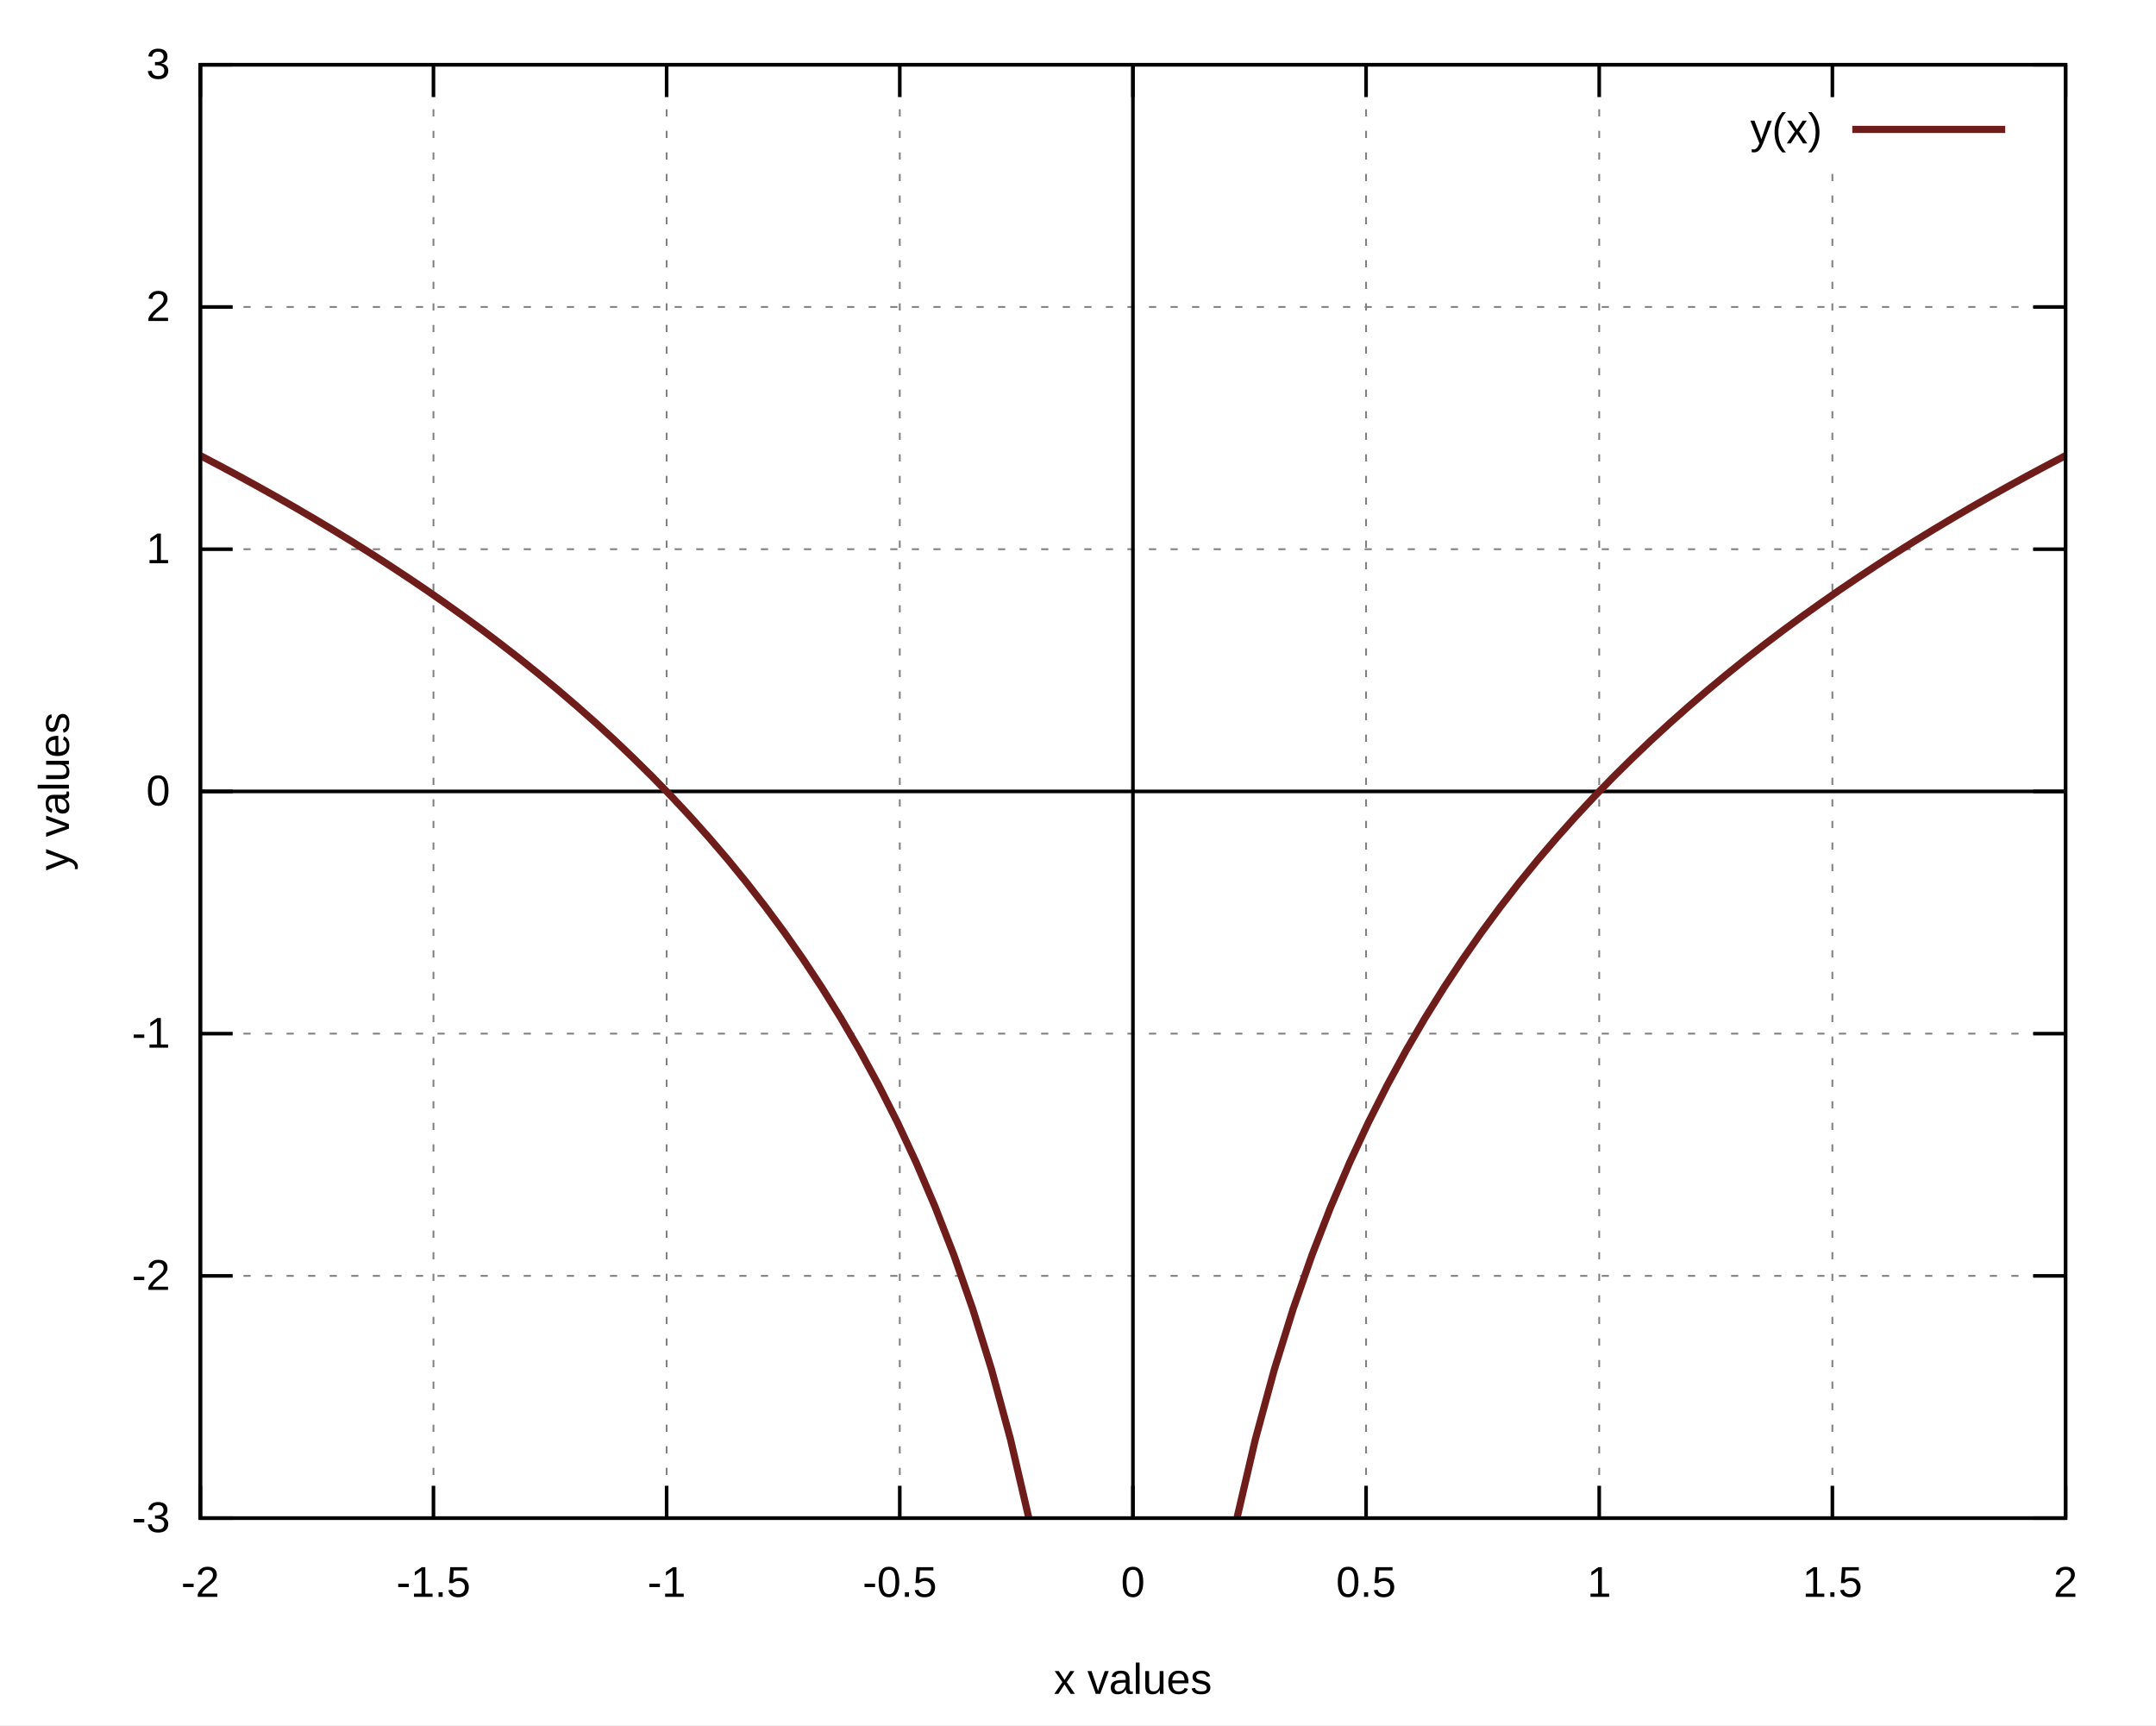
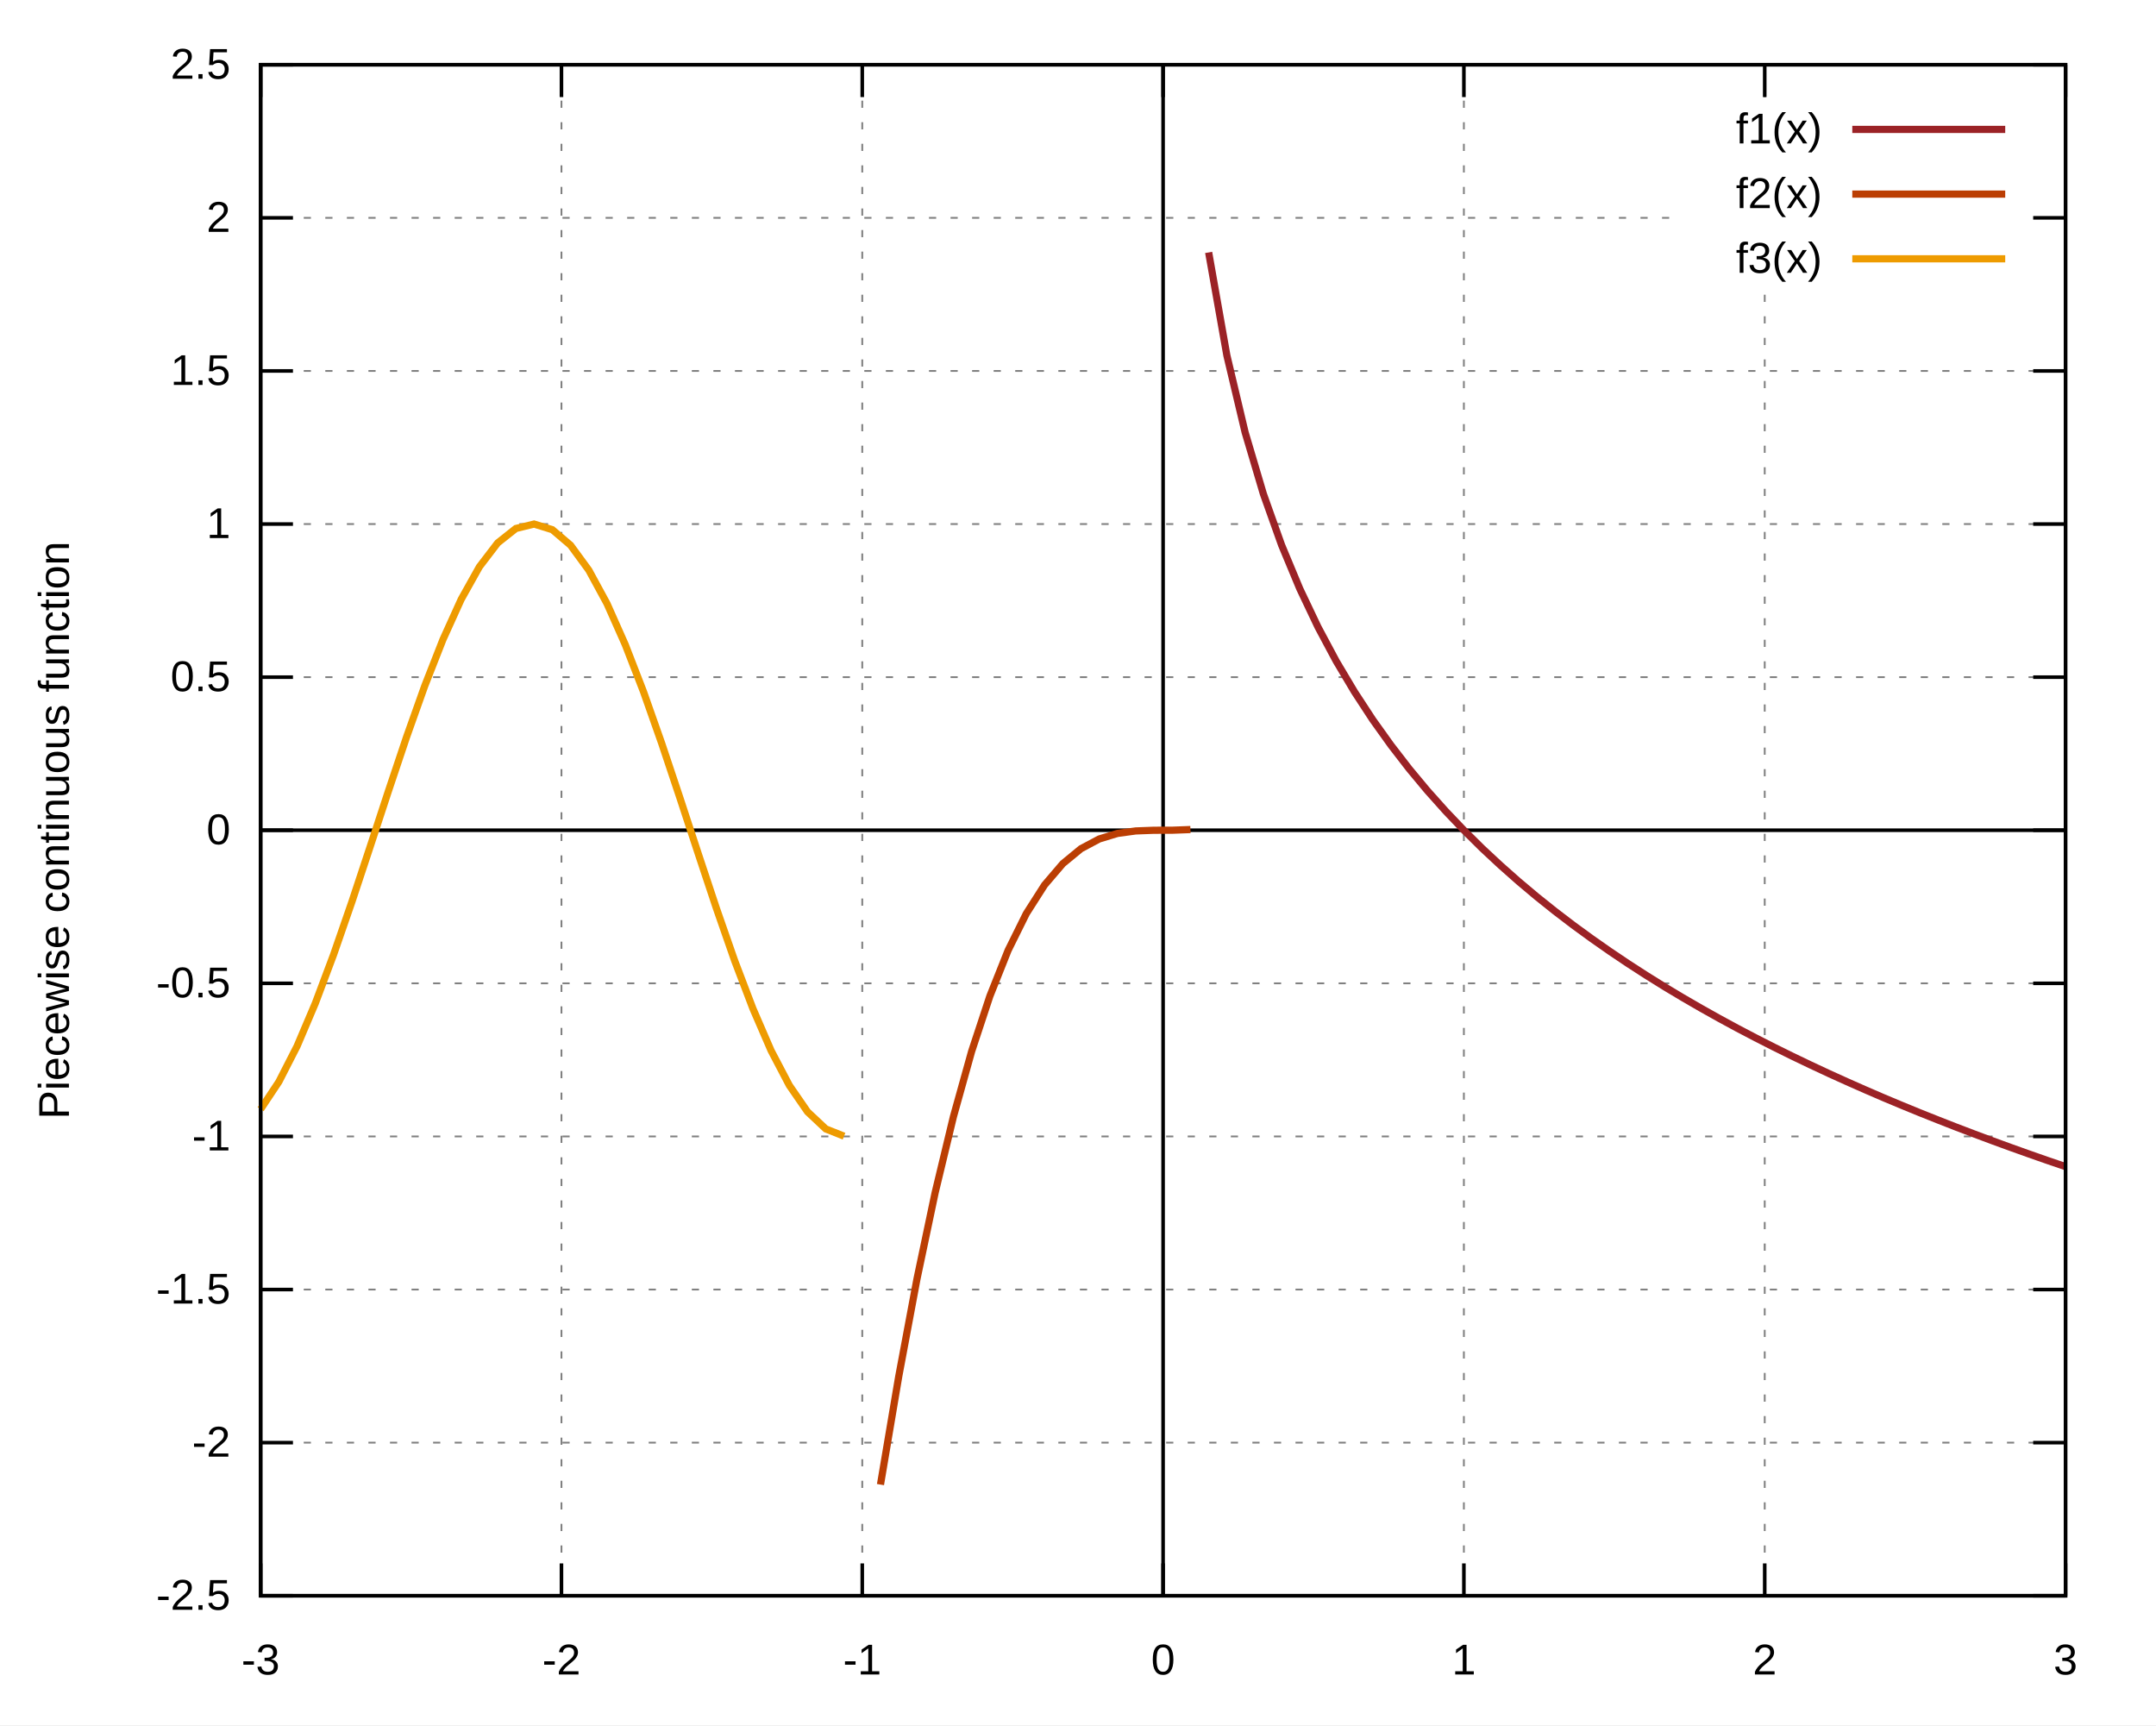
<svg xmlns="http://www.w3.org/2000/svg" xmlns:xlink="http://www.w3.org/1999/xlink" width="600" height="480" viewBox="0 0 600 480">
  <g id="gnuplot_canvas">
    <rect x="0" y="0" width="600" height="480" fill="#ffffff" />
    <defs>
      <circle id="gpDot" r="0.5" stroke-width="0.5" stroke="currentColor" />
      <path id="gpPt0" stroke-width="0.222" stroke="currentColor" d="M-1,0 h2 M0,-1 v2" />
      <path id="gpPt1" stroke-width="0.222" stroke="currentColor" d="M-1,-1 L1,1 M1,-1 L-1,1" />
      <path id="gpPt2" stroke-width="0.222" stroke="currentColor" d="M-1,0 L1,0 M0,-1 L0,1 M-1,-1 L1,1 M-1,1 L1,-1" />
      <rect id="gpPt3" stroke-width="0.222" stroke="currentColor" x="-1" y="-1" width="2" height="2" />
      <rect id="gpPt4" stroke-width="0.222" stroke="currentColor" fill="currentColor" x="-1" y="-1" width="2" height="2" />
      <circle id="gpPt5" stroke-width="0.222" stroke="currentColor" cx="0" cy="0" r="1" />
      <use xlink:href="#gpPt5" id="gpPt6" fill="currentColor" stroke="none" />
      <path id="gpPt7" stroke-width="0.222" stroke="currentColor" d="M0,-1.33 L-1.33,0.67 L1.33,0.67 z" />
      <use xlink:href="#gpPt7" id="gpPt8" fill="currentColor" stroke="none" />
      <use xlink:href="#gpPt7" id="gpPt9" stroke="currentColor" transform="rotate(180)" />
      <use xlink:href="#gpPt9" id="gpPt10" fill="currentColor" stroke="none" />
      <use xlink:href="#gpPt3" id="gpPt11" stroke="currentColor" transform="rotate(45)" />
      <use xlink:href="#gpPt11" id="gpPt12" fill="currentColor" stroke="none" />
      <path id="gpPt13" stroke-width="0.222" stroke="currentColor" d="M0,1.330 L1.265,0.411 L0.782,-1.067 L-0.782,-1.076 L-1.265,0.411 z" />
      <use xlink:href="#gpPt13" id="gpPt14" fill="currentColor" stroke="none" />
      <filter id="textbox" filterUnits="objectBoundingBox" x="0" y="0" height="1" width="1">
        <feFlood flood-color="#FFFFFF" flood-opacity="1" result="bgnd" />
        <feComposite in="SourceGraphic" in2="bgnd" operator="atop" />
      </filter>
      <filter id="greybox" filterUnits="objectBoundingBox" x="0" y="0" height="1" width="1">
        <feFlood flood-color="lightgrey" flood-opacity="1" result="grey" />
        <feComposite in="SourceGraphic" in2="grey" operator="atop" />
      </filter>
    </defs>
-     <g fill="none" color="#FFFFFF" stroke="currentColor" stroke-width="1.00" stroke-linecap="butt" stroke-linejoin="miter">
- </g>
-     <g fill="none" color="black" stroke="currentColor" stroke-width="1.00" stroke-linecap="butt" stroke-linejoin="miter">
- </g>
-     <g fill="none" color="black" stroke="black" stroke-width="0.50" stroke-linecap="butt" stroke-linejoin="miter">
- </g>
-     <g fill="none" color="gray" stroke="currentColor" stroke-width="0.50" stroke-linecap="butt" stroke-linejoin="miter">
-       <path stroke="gray" stroke-dasharray="2,4" class="gridline" d="M55.75,422.40 L574.82,422.40  " />
-     </g>
-     <g fill="none" color="gray" stroke="gray" stroke-width="1.00" stroke-linecap="butt" stroke-linejoin="miter">
- </g>
-     <g fill="none" color="black" stroke="currentColor" stroke-width="1.00" stroke-linecap="butt" stroke-linejoin="miter">
-       <path stroke="black" d="M55.75,422.40 L64.75,422.40 M574.82,422.40 L565.82,422.40  " />
-       <g transform="translate(47.36,426.30)" stroke="none" fill="black" font-family="Arial" font-size="12.00" text-anchor="end">
+     <g fill="none" color="#FFFFFF" stroke="black" stroke-width="1.00" stroke-linecap="butt" stroke-linejoin="miter">
+ </g>
+     <g fill="none" color="black" stroke="currentColor" stroke-width="1.00" stroke-linecap="butt" stroke-linejoin="miter">
+ </g>
+     <g fill="none" color="black" stroke="black" stroke-width="0.50" stroke-linecap="butt" stroke-linejoin="miter">
+ </g>
+     <g fill="none" color="gray" stroke="currentColor" stroke-width="0.50" stroke-linecap="butt" stroke-linejoin="miter">
+       <path stroke="gray" stroke-dasharray="2,4" class="gridline" d="M72.53,444.00 L574.82,444.00  " />
+     </g>
+     <g fill="none" color="gray" stroke="gray" stroke-width="1.00" stroke-linecap="butt" stroke-linejoin="miter">
+ </g>
+     <g fill="none" color="black" stroke="currentColor" stroke-width="1.00" stroke-linecap="butt" stroke-linejoin="miter">
+       <path stroke="black" d="M72.53,444.00 L81.53,444.00 M574.82,444.00 L565.82,444.00  " />
+       <g transform="translate(64.14,447.90)" stroke="none" fill="black" font-family="Arial" font-size="12.00" text-anchor="end">
+         <text>
+           <tspan font-family="Arial">-2.5</tspan>
+         </text>
+       </g>
+     </g>
+     <g fill="none" color="black" stroke="currentColor" stroke-width="1.00" stroke-linecap="butt" stroke-linejoin="miter">
+ </g>
+     <g fill="none" color="black" stroke="black" stroke-width="0.50" stroke-linecap="butt" stroke-linejoin="miter">
+ </g>
+     <g fill="none" color="gray" stroke="currentColor" stroke-width="0.50" stroke-linecap="butt" stroke-linejoin="miter">
+       <path stroke="gray" stroke-dasharray="2,4" class="gridline" d="M72.53,401.40 L574.82,401.40  " />
+     </g>
+     <g fill="none" color="gray" stroke="gray" stroke-width="1.00" stroke-linecap="butt" stroke-linejoin="miter">
+ </g>
+     <g fill="none" color="black" stroke="currentColor" stroke-width="1.00" stroke-linecap="butt" stroke-linejoin="miter">
+       <path stroke="black" d="M72.53,401.40 L81.53,401.40 M574.82,401.40 L565.82,401.40  " />
+       <g transform="translate(64.14,405.30)" stroke="none" fill="black" font-family="Arial" font-size="12.00" text-anchor="end">
+         <text>
+           <tspan font-family="Arial">-2</tspan>
+         </text>
+       </g>
+     </g>
+     <g fill="none" color="black" stroke="currentColor" stroke-width="1.00" stroke-linecap="butt" stroke-linejoin="miter">
+ </g>
+     <g fill="none" color="black" stroke="black" stroke-width="0.50" stroke-linecap="butt" stroke-linejoin="miter">
+ </g>
+     <g fill="none" color="gray" stroke="currentColor" stroke-width="0.50" stroke-linecap="butt" stroke-linejoin="miter">
+       <path stroke="gray" stroke-dasharray="2,4" class="gridline" d="M72.53,358.80 L574.82,358.80  " />
+     </g>
+     <g fill="none" color="gray" stroke="gray" stroke-width="1.00" stroke-linecap="butt" stroke-linejoin="miter">
+ </g>
+     <g fill="none" color="black" stroke="currentColor" stroke-width="1.00" stroke-linecap="butt" stroke-linejoin="miter">
+       <path stroke="black" d="M72.53,358.80 L81.53,358.80 M574.82,358.80 L565.82,358.80  " />
+       <g transform="translate(64.14,362.70)" stroke="none" fill="black" font-family="Arial" font-size="12.00" text-anchor="end">
+         <text>
+           <tspan font-family="Arial">-1.5</tspan>
+         </text>
+       </g>
+     </g>
+     <g fill="none" color="black" stroke="currentColor" stroke-width="1.00" stroke-linecap="butt" stroke-linejoin="miter">
+ </g>
+     <g fill="none" color="black" stroke="black" stroke-width="0.50" stroke-linecap="butt" stroke-linejoin="miter">
+ </g>
+     <g fill="none" color="gray" stroke="currentColor" stroke-width="0.50" stroke-linecap="butt" stroke-linejoin="miter">
+       <path stroke="gray" stroke-dasharray="2,4" class="gridline" d="M72.53,316.20 L574.82,316.20  " />
+     </g>
+     <g fill="none" color="gray" stroke="gray" stroke-width="1.00" stroke-linecap="butt" stroke-linejoin="miter">
+ </g>
+     <g fill="none" color="black" stroke="currentColor" stroke-width="1.00" stroke-linecap="butt" stroke-linejoin="miter">
+       <path stroke="black" d="M72.53,316.20 L81.53,316.20 M574.82,316.20 L565.82,316.20  " />
+       <g transform="translate(64.14,320.10)" stroke="none" fill="black" font-family="Arial" font-size="12.00" text-anchor="end">
+         <text>
+           <tspan font-family="Arial">-1</tspan>
+         </text>
+       </g>
+     </g>
+     <g fill="none" color="black" stroke="currentColor" stroke-width="1.00" stroke-linecap="butt" stroke-linejoin="miter">
+ </g>
+     <g fill="none" color="black" stroke="black" stroke-width="0.50" stroke-linecap="butt" stroke-linejoin="miter">
+ </g>
+     <g fill="none" color="gray" stroke="currentColor" stroke-width="0.50" stroke-linecap="butt" stroke-linejoin="miter">
+       <path stroke="gray" stroke-dasharray="2,4" class="gridline" d="M72.53,273.60 L574.82,273.60  " />
+     </g>
+     <g fill="none" color="gray" stroke="gray" stroke-width="1.00" stroke-linecap="butt" stroke-linejoin="miter">
+ </g>
+     <g fill="none" color="black" stroke="currentColor" stroke-width="1.00" stroke-linecap="butt" stroke-linejoin="miter">
+       <path stroke="black" d="M72.53,273.60 L81.53,273.60 M574.82,273.60 L565.82,273.60  " />
+       <g transform="translate(64.14,277.50)" stroke="none" fill="black" font-family="Arial" font-size="12.00" text-anchor="end">
+         <text>
+           <tspan font-family="Arial">-0.5</tspan>
+         </text>
+       </g>
+     </g>
+     <g fill="none" color="black" stroke="currentColor" stroke-width="1.00" stroke-linecap="butt" stroke-linejoin="miter">
+ </g>
+     <g fill="none" color="black" stroke="black" stroke-width="0.50" stroke-linecap="butt" stroke-linejoin="miter">
+ </g>
+     <g fill="none" color="gray" stroke="currentColor" stroke-width="0.50" stroke-linecap="butt" stroke-linejoin="miter">
+       <path stroke="gray" stroke-dasharray="2,4" class="gridline" d="M72.53,231.00 L574.82,231.00  " />
+     </g>
+     <g fill="none" color="gray" stroke="gray" stroke-width="1.00" stroke-linecap="butt" stroke-linejoin="miter">
+ </g>
+     <g fill="none" color="black" stroke="currentColor" stroke-width="1.00" stroke-linecap="butt" stroke-linejoin="miter">
+       <path stroke="black" d="M72.53,231.00 L81.53,231.00 M574.82,231.00 L565.82,231.00  " />
+       <g transform="translate(64.14,234.90)" stroke="none" fill="black" font-family="Arial" font-size="12.00" text-anchor="end">
+         <text>
+           <tspan font-family="Arial"> 0</tspan>
+         </text>
+       </g>
+     </g>
+     <g fill="none" color="black" stroke="currentColor" stroke-width="1.00" stroke-linecap="butt" stroke-linejoin="miter">
+ </g>
+     <g fill="none" color="black" stroke="black" stroke-width="0.50" stroke-linecap="butt" stroke-linejoin="miter">
+ </g>
+     <g fill="none" color="gray" stroke="currentColor" stroke-width="0.50" stroke-linecap="butt" stroke-linejoin="miter">
+       <path stroke="gray" stroke-dasharray="2,4" class="gridline" d="M72.53,188.41 L574.82,188.41  " />
+     </g>
+     <g fill="none" color="gray" stroke="gray" stroke-width="1.00" stroke-linecap="butt" stroke-linejoin="miter">
+ </g>
+     <g fill="none" color="black" stroke="currentColor" stroke-width="1.00" stroke-linecap="butt" stroke-linejoin="miter">
+       <path stroke="black" d="M72.53,188.41 L81.53,188.41 M574.82,188.41 L565.82,188.41  " />
+       <g transform="translate(64.14,192.31)" stroke="none" fill="black" font-family="Arial" font-size="12.00" text-anchor="end">
+         <text>
+           <tspan font-family="Arial"> 0.5</tspan>
+         </text>
+       </g>
+     </g>
+     <g fill="none" color="black" stroke="currentColor" stroke-width="1.00" stroke-linecap="butt" stroke-linejoin="miter">
+ </g>
+     <g fill="none" color="black" stroke="black" stroke-width="0.50" stroke-linecap="butt" stroke-linejoin="miter">
+ </g>
+     <g fill="none" color="gray" stroke="currentColor" stroke-width="0.50" stroke-linecap="butt" stroke-linejoin="miter">
+       <path stroke="gray" stroke-dasharray="2,4" class="gridline" d="M72.53,145.81 L574.82,145.81  " />
+     </g>
+     <g fill="none" color="gray" stroke="gray" stroke-width="1.00" stroke-linecap="butt" stroke-linejoin="miter">
+ </g>
+     <g fill="none" color="black" stroke="currentColor" stroke-width="1.00" stroke-linecap="butt" stroke-linejoin="miter">
+       <path stroke="black" d="M72.53,145.81 L81.53,145.81 M574.82,145.81 L565.82,145.81  " />
+       <g transform="translate(64.14,149.71)" stroke="none" fill="black" font-family="Arial" font-size="12.00" text-anchor="end">
+         <text>
+           <tspan font-family="Arial"> 1</tspan>
+         </text>
+       </g>
+     </g>
+     <g fill="none" color="black" stroke="currentColor" stroke-width="1.00" stroke-linecap="butt" stroke-linejoin="miter">
+ </g>
+     <g fill="none" color="black" stroke="black" stroke-width="0.50" stroke-linecap="butt" stroke-linejoin="miter">
+ </g>
+     <g fill="none" color="gray" stroke="currentColor" stroke-width="0.50" stroke-linecap="butt" stroke-linejoin="miter">
+       <path stroke="gray" stroke-dasharray="2,4" class="gridline" d="M72.53,103.21 L574.82,103.21  " />
+     </g>
+     <g fill="none" color="gray" stroke="gray" stroke-width="1.00" stroke-linecap="butt" stroke-linejoin="miter">
+ </g>
+     <g fill="none" color="black" stroke="currentColor" stroke-width="1.00" stroke-linecap="butt" stroke-linejoin="miter">
+       <path stroke="black" d="M72.53,103.21 L81.53,103.21 M574.82,103.21 L565.82,103.21  " />
+       <g transform="translate(64.14,107.11)" stroke="none" fill="black" font-family="Arial" font-size="12.00" text-anchor="end">
+         <text>
+           <tspan font-family="Arial"> 1.5</tspan>
+         </text>
+       </g>
+     </g>
+     <g fill="none" color="black" stroke="currentColor" stroke-width="1.00" stroke-linecap="butt" stroke-linejoin="miter">
+ </g>
+     <g fill="none" color="black" stroke="black" stroke-width="0.50" stroke-linecap="butt" stroke-linejoin="miter">
+ </g>
+     <g fill="none" color="gray" stroke="currentColor" stroke-width="0.50" stroke-linecap="butt" stroke-linejoin="miter">
+       <path stroke="gray" stroke-dasharray="2,4" class="gridline" d="M72.53,60.61 L465.14,60.61 M566.43,60.61 L574.82,60.61  " />
+     </g>
+     <g fill="none" color="gray" stroke="gray" stroke-width="1.00" stroke-linecap="butt" stroke-linejoin="miter">
+ </g>
+     <g fill="none" color="black" stroke="currentColor" stroke-width="1.00" stroke-linecap="butt" stroke-linejoin="miter">
+       <path stroke="black" d="M72.53,60.61 L81.53,60.61 M574.82,60.61 L565.82,60.61  " />
+       <g transform="translate(64.14,64.51)" stroke="none" fill="black" font-family="Arial" font-size="12.00" text-anchor="end">
+         <text>
+           <tspan font-family="Arial"> 2</tspan>
+         </text>
+       </g>
+     </g>
+     <g fill="none" color="black" stroke="currentColor" stroke-width="1.00" stroke-linecap="butt" stroke-linejoin="miter">
+ </g>
+     <g fill="none" color="black" stroke="black" stroke-width="0.50" stroke-linecap="butt" stroke-linejoin="miter">
+ </g>
+     <g fill="none" color="gray" stroke="currentColor" stroke-width="0.50" stroke-linecap="butt" stroke-linejoin="miter">
+       <path stroke="gray" stroke-dasharray="2,4" class="gridline" d="M72.53,18.01 L574.82,18.01  " />
+     </g>
+     <g fill="none" color="gray" stroke="gray" stroke-width="1.00" stroke-linecap="butt" stroke-linejoin="miter">
+ </g>
+     <g fill="none" color="black" stroke="currentColor" stroke-width="1.00" stroke-linecap="butt" stroke-linejoin="miter">
+       <path stroke="black" d="M72.53,18.01 L81.53,18.01 M574.82,18.01 L565.82,18.01  " />
+       <g transform="translate(64.14,21.91)" stroke="none" fill="black" font-family="Arial" font-size="12.00" text-anchor="end">
+         <text>
+           <tspan font-family="Arial"> 2.5</tspan>
+         </text>
+       </g>
+     </g>
+     <g fill="none" color="black" stroke="currentColor" stroke-width="1.00" stroke-linecap="butt" stroke-linejoin="miter">
+ </g>
+     <g fill="none" color="black" stroke="black" stroke-width="0.50" stroke-linecap="butt" stroke-linejoin="miter">
+ </g>
+     <g fill="none" color="gray" stroke="currentColor" stroke-width="0.50" stroke-linecap="butt" stroke-linejoin="miter">
+       <path stroke="gray" stroke-dasharray="2,4" class="gridline" d="M72.53,444.00 L72.53,18.01  " />
+     </g>
+     <g fill="none" color="gray" stroke="gray" stroke-width="1.00" stroke-linecap="butt" stroke-linejoin="miter">
+ </g>
+     <g fill="none" color="black" stroke="currentColor" stroke-width="1.00" stroke-linecap="butt" stroke-linejoin="miter">
+       <path stroke="black" d="M72.53,444.00 L72.53,435.00 M72.53,18.01 L72.53,27.01  " />
+       <g transform="translate(72.53,465.90)" stroke="none" fill="black" font-family="Arial" font-size="12.00" text-anchor="middle">
        <text>
          <tspan font-family="Arial">-3</tspan>
        </text>
      </g>
    </g>
    <g fill="none" color="black" stroke="currentColor" stroke-width="1.00" stroke-linecap="butt" stroke-linejoin="miter">
</g>
    <g fill="none" color="black" stroke="black" stroke-width="0.50" stroke-linecap="butt" stroke-linejoin="miter">
</g>
    <g fill="none" color="gray" stroke="currentColor" stroke-width="0.50" stroke-linecap="butt" stroke-linejoin="miter">
-       <path stroke="gray" stroke-dasharray="2,4" class="gridline" d="M55.75,355.00 L574.82,355.00  " />
-     </g>
-     <g fill="none" color="gray" stroke="gray" stroke-width="1.00" stroke-linecap="butt" stroke-linejoin="miter">
- </g>
-     <g fill="none" color="black" stroke="currentColor" stroke-width="1.00" stroke-linecap="butt" stroke-linejoin="miter">
-       <path stroke="black" d="M55.75,355.00 L64.75,355.00 M574.82,355.00 L565.82,355.00  " />
-       <g transform="translate(47.36,358.90)" stroke="none" fill="black" font-family="Arial" font-size="12.00" text-anchor="end">
+       <path stroke="gray" stroke-dasharray="2,4" class="gridline" d="M156.25,444.00 L156.25,18.01  " />
+     </g>
+     <g fill="none" color="gray" stroke="gray" stroke-width="1.00" stroke-linecap="butt" stroke-linejoin="miter">
+ </g>
+     <g fill="none" color="black" stroke="currentColor" stroke-width="1.00" stroke-linecap="butt" stroke-linejoin="miter">
+       <path stroke="black" d="M156.25,444.00 L156.25,435.00 M156.25,18.01 L156.25,27.01  " />
+       <g transform="translate(156.25,465.90)" stroke="none" fill="black" font-family="Arial" font-size="12.00" text-anchor="middle">
        <text>
          <tspan font-family="Arial">-2</tspan>
        </text>
      </g>
    </g>
    <g fill="none" color="black" stroke="currentColor" stroke-width="1.00" stroke-linecap="butt" stroke-linejoin="miter">
</g>
    <g fill="none" color="black" stroke="black" stroke-width="0.50" stroke-linecap="butt" stroke-linejoin="miter">
</g>
    <g fill="none" color="gray" stroke="currentColor" stroke-width="0.50" stroke-linecap="butt" stroke-linejoin="miter">
-       <path stroke="gray" stroke-dasharray="2,4" class="gridline" d="M55.75,287.60 L574.82,287.60  " />
-     </g>
-     <g fill="none" color="gray" stroke="gray" stroke-width="1.00" stroke-linecap="butt" stroke-linejoin="miter">
- </g>
-     <g fill="none" color="black" stroke="currentColor" stroke-width="1.00" stroke-linecap="butt" stroke-linejoin="miter">
-       <path stroke="black" d="M55.75,287.60 L64.75,287.60 M574.82,287.60 L565.82,287.60  " />
-       <g transform="translate(47.36,291.50)" stroke="none" fill="black" font-family="Arial" font-size="12.00" text-anchor="end">
+       <path stroke="gray" stroke-dasharray="2,4" class="gridline" d="M239.96,444.00 L239.96,18.01  " />
+     </g>
+     <g fill="none" color="gray" stroke="gray" stroke-width="1.00" stroke-linecap="butt" stroke-linejoin="miter">
+ </g>
+     <g fill="none" color="black" stroke="currentColor" stroke-width="1.00" stroke-linecap="butt" stroke-linejoin="miter">
+       <path stroke="black" d="M239.96,444.00 L239.96,435.00 M239.96,18.01 L239.96,27.01  " />
+       <g transform="translate(239.96,465.90)" stroke="none" fill="black" font-family="Arial" font-size="12.00" text-anchor="middle">
        <text>
          <tspan font-family="Arial">-1</tspan>
        </text>
      </g>
    </g>
    <g fill="none" color="black" stroke="currentColor" stroke-width="1.00" stroke-linecap="butt" stroke-linejoin="miter">
</g>
    <g fill="none" color="black" stroke="black" stroke-width="0.50" stroke-linecap="butt" stroke-linejoin="miter">
</g>
    <g fill="none" color="gray" stroke="currentColor" stroke-width="0.50" stroke-linecap="butt" stroke-linejoin="miter">
-       <path stroke="gray" stroke-dasharray="2,4" class="gridline" d="M55.75,220.20 L574.82,220.20  " />
-     </g>
-     <g fill="none" color="gray" stroke="gray" stroke-width="1.00" stroke-linecap="butt" stroke-linejoin="miter">
- </g>
-     <g fill="none" color="black" stroke="currentColor" stroke-width="1.00" stroke-linecap="butt" stroke-linejoin="miter">
-       <path stroke="black" d="M55.75,220.20 L64.75,220.20 M574.82,220.20 L565.82,220.20  " />
-       <g transform="translate(47.36,224.10)" stroke="none" fill="black" font-family="Arial" font-size="12.00" text-anchor="end">
+       <path stroke="gray" stroke-dasharray="2,4" class="gridline" d="M323.68,444.00 L323.68,18.01  " />
+     </g>
+     <g fill="none" color="gray" stroke="gray" stroke-width="1.00" stroke-linecap="butt" stroke-linejoin="miter">
+ </g>
+     <g fill="none" color="black" stroke="currentColor" stroke-width="1.00" stroke-linecap="butt" stroke-linejoin="miter">
+       <path stroke="black" d="M323.68,444.00 L323.68,435.00 M323.68,18.01 L323.68,27.01  " />
+       <g transform="translate(323.68,465.90)" stroke="none" fill="black" font-family="Arial" font-size="12.00" text-anchor="middle">
        <text>
          <tspan font-family="Arial"> 0</tspan>
        </text>
      </g>
    </g>
    <g fill="none" color="black" stroke="currentColor" stroke-width="1.00" stroke-linecap="butt" stroke-linejoin="miter">
</g>
    <g fill="none" color="black" stroke="black" stroke-width="0.50" stroke-linecap="butt" stroke-linejoin="miter">
</g>
    <g fill="none" color="gray" stroke="currentColor" stroke-width="0.50" stroke-linecap="butt" stroke-linejoin="miter">
-       <path stroke="gray" stroke-dasharray="2,4" class="gridline" d="M55.75,152.81 L574.82,152.81  " />
-     </g>
-     <g fill="none" color="gray" stroke="gray" stroke-width="1.00" stroke-linecap="butt" stroke-linejoin="miter">
- </g>
-     <g fill="none" color="black" stroke="currentColor" stroke-width="1.00" stroke-linecap="butt" stroke-linejoin="miter">
-       <path stroke="black" d="M55.75,152.81 L64.75,152.81 M574.82,152.81 L565.82,152.81  " />
-       <g transform="translate(47.36,156.71)" stroke="none" fill="black" font-family="Arial" font-size="12.00" text-anchor="end">
+       <path stroke="gray" stroke-dasharray="2,4" class="gridline" d="M407.39,444.00 L407.39,18.01  " />
+     </g>
+     <g fill="none" color="gray" stroke="gray" stroke-width="1.00" stroke-linecap="butt" stroke-linejoin="miter">
+ </g>
+     <g fill="none" color="black" stroke="currentColor" stroke-width="1.00" stroke-linecap="butt" stroke-linejoin="miter">
+       <path stroke="black" d="M407.39,444.00 L407.39,435.00 M407.39,18.01 L407.39,27.01  " />
+       <g transform="translate(407.39,465.90)" stroke="none" fill="black" font-family="Arial" font-size="12.00" text-anchor="middle">
        <text>
          <tspan font-family="Arial"> 1</tspan>
        </text>
      </g>
    </g>
    <g fill="none" color="black" stroke="currentColor" stroke-width="1.00" stroke-linecap="butt" stroke-linejoin="miter">
</g>
    <g fill="none" color="black" stroke="black" stroke-width="0.50" stroke-linecap="butt" stroke-linejoin="miter">
</g>
    <g fill="none" color="gray" stroke="currentColor" stroke-width="0.50" stroke-linecap="butt" stroke-linejoin="miter">
-       <path stroke="gray" stroke-dasharray="2,4" class="gridline" d="M55.75,85.41 L574.82,85.41  " />
-     </g>
-     <g fill="none" color="gray" stroke="gray" stroke-width="1.00" stroke-linecap="butt" stroke-linejoin="miter">
- </g>
-     <g fill="none" color="black" stroke="currentColor" stroke-width="1.00" stroke-linecap="butt" stroke-linejoin="miter">
-       <path stroke="black" d="M55.75,85.41 L64.75,85.41 M574.82,85.41 L565.82,85.41  " />
-       <g transform="translate(47.36,89.31)" stroke="none" fill="black" font-family="Arial" font-size="12.00" text-anchor="end">
+       <path stroke="gray" stroke-dasharray="2,4" class="gridline" d="M491.11,444.00 L491.11,81.01 M491.11,27.01 L491.11,18.01  " />
+     </g>
+     <g fill="none" color="gray" stroke="gray" stroke-width="1.00" stroke-linecap="butt" stroke-linejoin="miter">
+ </g>
+     <g fill="none" color="black" stroke="currentColor" stroke-width="1.00" stroke-linecap="butt" stroke-linejoin="miter">
+       <path stroke="black" d="M491.11,444.00 L491.11,435.00 M491.11,18.01 L491.11,27.01  " />
+       <g transform="translate(491.11,465.90)" stroke="none" fill="black" font-family="Arial" font-size="12.00" text-anchor="middle">
        <text>
          <tspan font-family="Arial"> 2</tspan>
        </text>
      </g>
    </g>
    <g fill="none" color="black" stroke="currentColor" stroke-width="1.00" stroke-linecap="butt" stroke-linejoin="miter">
</g>
    <g fill="none" color="black" stroke="black" stroke-width="0.50" stroke-linecap="butt" stroke-linejoin="miter">
</g>
    <g fill="none" color="gray" stroke="currentColor" stroke-width="0.50" stroke-linecap="butt" stroke-linejoin="miter">
-       <path stroke="gray" stroke-dasharray="2,4" class="gridline" d="M55.75,18.01 L574.82,18.01  " />
-     </g>
-     <g fill="none" color="gray" stroke="gray" stroke-width="1.00" stroke-linecap="butt" stroke-linejoin="miter">
- </g>
-     <g fill="none" color="black" stroke="currentColor" stroke-width="1.00" stroke-linecap="butt" stroke-linejoin="miter">
-       <path stroke="black" d="M55.75,18.01 L64.75,18.01 M574.82,18.01 L565.82,18.01  " />
-       <g transform="translate(47.36,21.91)" stroke="none" fill="black" font-family="Arial" font-size="12.00" text-anchor="end">
+       <path stroke="gray" stroke-dasharray="2,4" class="gridline" d="M574.82,444.00 L574.82,18.01  " />
+     </g>
+     <g fill="none" color="gray" stroke="gray" stroke-width="1.00" stroke-linecap="butt" stroke-linejoin="miter">
+ </g>
+     <g fill="none" color="black" stroke="currentColor" stroke-width="1.00" stroke-linecap="butt" stroke-linejoin="miter">
+       <path stroke="black" d="M574.82,444.00 L574.82,435.00 M574.82,18.01 L574.82,27.01  " />
+       <g transform="translate(574.82,465.90)" stroke="none" fill="black" font-family="Arial" font-size="12.00" text-anchor="middle">
        <text>
          <tspan font-family="Arial"> 3</tspan>
        </text>
      </g>
    </g>
    <g fill="none" color="black" stroke="currentColor" stroke-width="1.00" stroke-linecap="butt" stroke-linejoin="miter">
</g>
-     <g fill="none" color="black" stroke="black" stroke-width="0.50" stroke-linecap="butt" stroke-linejoin="miter">
- </g>
-     <g fill="none" color="gray" stroke="currentColor" stroke-width="0.50" stroke-linecap="butt" stroke-linejoin="miter">
-       <path stroke="gray" stroke-dasharray="2,4" class="gridline" d="M55.75,422.40 L55.75,18.01  " />
-     </g>
-     <g fill="none" color="gray" stroke="gray" stroke-width="1.00" stroke-linecap="butt" stroke-linejoin="miter">
- </g>
-     <g fill="none" color="black" stroke="currentColor" stroke-width="1.00" stroke-linecap="butt" stroke-linejoin="miter">
-       <path stroke="black" d="M55.75,422.40 L55.75,413.40 M55.75,18.01 L55.75,27.01  " />
-       <g transform="translate(55.75,444.30)" stroke="none" fill="black" font-family="Arial" font-size="12.00" text-anchor="middle">
-         <text>
-           <tspan font-family="Arial">-2</tspan>
-         </text>
-       </g>
-     </g>
-     <g fill="none" color="black" stroke="currentColor" stroke-width="1.00" stroke-linecap="butt" stroke-linejoin="miter">
- </g>
-     <g fill="none" color="black" stroke="black" stroke-width="0.50" stroke-linecap="butt" stroke-linejoin="miter">
- </g>
-     <g fill="none" color="gray" stroke="currentColor" stroke-width="0.50" stroke-linecap="butt" stroke-linejoin="miter">
-       <path stroke="gray" stroke-dasharray="2,4" class="gridline" d="M120.63,422.40 L120.63,18.01  " />
-     </g>
-     <g fill="none" color="gray" stroke="gray" stroke-width="1.00" stroke-linecap="butt" stroke-linejoin="miter">
- </g>
-     <g fill="none" color="black" stroke="currentColor" stroke-width="1.00" stroke-linecap="butt" stroke-linejoin="miter">
-       <path stroke="black" d="M120.63,422.40 L120.63,413.40 M120.63,18.01 L120.63,27.01  " />
-       <g transform="translate(120.63,444.30)" stroke="none" fill="black" font-family="Arial" font-size="12.00" text-anchor="middle">
-         <text>
-           <tspan font-family="Arial">-1.5</tspan>
-         </text>
-       </g>
-     </g>
-     <g fill="none" color="black" stroke="currentColor" stroke-width="1.00" stroke-linecap="butt" stroke-linejoin="miter">
- </g>
-     <g fill="none" color="black" stroke="black" stroke-width="0.50" stroke-linecap="butt" stroke-linejoin="miter">
- </g>
-     <g fill="none" color="gray" stroke="currentColor" stroke-width="0.50" stroke-linecap="butt" stroke-linejoin="miter">
-       <path stroke="gray" stroke-dasharray="2,4" class="gridline" d="M185.52,422.40 L185.52,18.01  " />
-     </g>
-     <g fill="none" color="gray" stroke="gray" stroke-width="1.00" stroke-linecap="butt" stroke-linejoin="miter">
- </g>
-     <g fill="none" color="black" stroke="currentColor" stroke-width="1.00" stroke-linecap="butt" stroke-linejoin="miter">
-       <path stroke="black" d="M185.52,422.40 L185.52,413.40 M185.52,18.01 L185.52,27.01  " />
-       <g transform="translate(185.52,444.30)" stroke="none" fill="black" font-family="Arial" font-size="12.00" text-anchor="middle">
-         <text>
-           <tspan font-family="Arial">-1</tspan>
-         </text>
-       </g>
-     </g>
-     <g fill="none" color="black" stroke="currentColor" stroke-width="1.00" stroke-linecap="butt" stroke-linejoin="miter">
- </g>
-     <g fill="none" color="black" stroke="black" stroke-width="0.50" stroke-linecap="butt" stroke-linejoin="miter">
- </g>
-     <g fill="none" color="gray" stroke="currentColor" stroke-width="0.50" stroke-linecap="butt" stroke-linejoin="miter">
-       <path stroke="gray" stroke-dasharray="2,4" class="gridline" d="M250.40,422.40 L250.40,18.01  " />
-     </g>
-     <g fill="none" color="gray" stroke="gray" stroke-width="1.00" stroke-linecap="butt" stroke-linejoin="miter">
- </g>
-     <g fill="none" color="black" stroke="currentColor" stroke-width="1.00" stroke-linecap="butt" stroke-linejoin="miter">
-       <path stroke="black" d="M250.40,422.40 L250.40,413.40 M250.40,18.01 L250.40,27.01  " />
-       <g transform="translate(250.40,444.30)" stroke="none" fill="black" font-family="Arial" font-size="12.00" text-anchor="middle">
-         <text>
-           <tspan font-family="Arial">-0.5</tspan>
-         </text>
-       </g>
-     </g>
-     <g fill="none" color="black" stroke="currentColor" stroke-width="1.00" stroke-linecap="butt" stroke-linejoin="miter">
- </g>
-     <g fill="none" color="black" stroke="black" stroke-width="0.50" stroke-linecap="butt" stroke-linejoin="miter">
- </g>
-     <g fill="none" color="gray" stroke="currentColor" stroke-width="0.50" stroke-linecap="butt" stroke-linejoin="miter">
-       <path stroke="gray" stroke-dasharray="2,4" class="gridline" d="M315.29,422.40 L315.29,18.01  " />
-     </g>
-     <g fill="none" color="gray" stroke="gray" stroke-width="1.00" stroke-linecap="butt" stroke-linejoin="miter">
- </g>
-     <g fill="none" color="black" stroke="currentColor" stroke-width="1.00" stroke-linecap="butt" stroke-linejoin="miter">
-       <path stroke="black" d="M315.29,422.40 L315.29,413.40 M315.29,18.01 L315.29,27.01  " />
-       <g transform="translate(315.29,444.30)" stroke="none" fill="black" font-family="Arial" font-size="12.00" text-anchor="middle">
-         <text>
-           <tspan font-family="Arial"> 0</tspan>
-         </text>
-       </g>
-     </g>
-     <g fill="none" color="black" stroke="currentColor" stroke-width="1.00" stroke-linecap="butt" stroke-linejoin="miter">
- </g>
-     <g fill="none" color="black" stroke="black" stroke-width="0.50" stroke-linecap="butt" stroke-linejoin="miter">
- </g>
-     <g fill="none" color="gray" stroke="currentColor" stroke-width="0.50" stroke-linecap="butt" stroke-linejoin="miter">
-       <path stroke="gray" stroke-dasharray="2,4" class="gridline" d="M380.17,422.40 L380.17,18.01  " />
-     </g>
-     <g fill="none" color="gray" stroke="gray" stroke-width="1.00" stroke-linecap="butt" stroke-linejoin="miter">
- </g>
-     <g fill="none" color="black" stroke="currentColor" stroke-width="1.00" stroke-linecap="butt" stroke-linejoin="miter">
-       <path stroke="black" d="M380.17,422.40 L380.17,413.40 M380.17,18.01 L380.17,27.01  " />
-       <g transform="translate(380.17,444.30)" stroke="none" fill="black" font-family="Arial" font-size="12.00" text-anchor="middle">
-         <text>
-           <tspan font-family="Arial"> 0.5</tspan>
-         </text>
-       </g>
-     </g>
-     <g fill="none" color="black" stroke="currentColor" stroke-width="1.00" stroke-linecap="butt" stroke-linejoin="miter">
- </g>
-     <g fill="none" color="black" stroke="black" stroke-width="0.50" stroke-linecap="butt" stroke-linejoin="miter">
- </g>
-     <g fill="none" color="gray" stroke="currentColor" stroke-width="0.50" stroke-linecap="butt" stroke-linejoin="miter">
-       <path stroke="gray" stroke-dasharray="2,4" class="gridline" d="M445.05,422.40 L445.05,18.01  " />
-     </g>
-     <g fill="none" color="gray" stroke="gray" stroke-width="1.00" stroke-linecap="butt" stroke-linejoin="miter">
- </g>
-     <g fill="none" color="black" stroke="currentColor" stroke-width="1.00" stroke-linecap="butt" stroke-linejoin="miter">
-       <path stroke="black" d="M445.05,422.40 L445.05,413.40 M445.05,18.01 L445.05,27.01  " />
-       <g transform="translate(445.05,444.30)" stroke="none" fill="black" font-family="Arial" font-size="12.00" text-anchor="middle">
-         <text>
-           <tspan font-family="Arial"> 1</tspan>
-         </text>
-       </g>
-     </g>
-     <g fill="none" color="black" stroke="currentColor" stroke-width="1.00" stroke-linecap="butt" stroke-linejoin="miter">
- </g>
-     <g fill="none" color="black" stroke="black" stroke-width="0.50" stroke-linecap="butt" stroke-linejoin="miter">
- </g>
-     <g fill="none" color="gray" stroke="currentColor" stroke-width="0.50" stroke-linecap="butt" stroke-linejoin="miter">
-       <path stroke="gray" stroke-dasharray="2,4" class="gridline" d="M509.94,422.40 L509.94,45.01 M509.94,27.01 L509.94,18.01  " />
-     </g>
-     <g fill="none" color="gray" stroke="gray" stroke-width="1.00" stroke-linecap="butt" stroke-linejoin="miter">
- </g>
-     <g fill="none" color="black" stroke="currentColor" stroke-width="1.00" stroke-linecap="butt" stroke-linejoin="miter">
-       <path stroke="black" d="M509.94,422.40 L509.94,413.40 M509.94,18.01 L509.94,27.01  " />
-       <g transform="translate(509.94,444.30)" stroke="none" fill="black" font-family="Arial" font-size="12.00" text-anchor="middle">
-         <text>
-           <tspan font-family="Arial"> 1.5</tspan>
-         </text>
-       </g>
-     </g>
-     <g fill="none" color="black" stroke="currentColor" stroke-width="1.00" stroke-linecap="butt" stroke-linejoin="miter">
- </g>
-     <g fill="none" color="black" stroke="black" stroke-width="0.50" stroke-linecap="butt" stroke-linejoin="miter">
- </g>
-     <g fill="none" color="gray" stroke="currentColor" stroke-width="0.50" stroke-linecap="butt" stroke-linejoin="miter">
-       <path stroke="gray" stroke-dasharray="2,4" class="gridline" d="M574.82,422.40 L574.82,18.01  " />
-     </g>
-     <g fill="none" color="gray" stroke="gray" stroke-width="1.00" stroke-linecap="butt" stroke-linejoin="miter">
- </g>
-     <g fill="none" color="black" stroke="currentColor" stroke-width="1.00" stroke-linecap="butt" stroke-linejoin="miter">
-       <path stroke="black" d="M574.82,422.40 L574.82,413.40 M574.82,18.01 L574.82,27.01  " />
-       <g transform="translate(574.82,444.30)" stroke="none" fill="black" font-family="Arial" font-size="12.00" text-anchor="middle">
-         <text>
-           <tspan font-family="Arial"> 2</tspan>
-         </text>
-       </g>
-     </g>
-     <g fill="none" color="black" stroke="currentColor" stroke-width="1.00" stroke-linecap="butt" stroke-linejoin="miter">
- </g>
-     <g fill="none" color="black" stroke="currentColor" stroke-width="1.00" stroke-linecap="butt" stroke-linejoin="miter">
-       <path stroke="rgb(  0,   0,   0)" d="M55.75,220.20 L574.82,220.20  " />
-     </g>
-     <g fill="none" color="black" stroke="currentColor" stroke-width="1.00" stroke-linecap="butt" stroke-linejoin="miter">
-       <path stroke="rgb(  0,   0,   0)" d="M315.29,422.40 L315.29,18.01  " />
-     </g>
-     <g fill="none" color="black" stroke="currentColor" stroke-width="1.00" stroke-linecap="butt" stroke-linejoin="miter">
-       <path stroke="black" d="M55.75,18.01 L55.75,422.40 L574.82,422.40 L574.82,18.01 L55.75,18.01 Z  " />
+     <g fill="none" color="black" stroke="currentColor" stroke-width="1.00" stroke-linecap="butt" stroke-linejoin="miter">
+       <path stroke="rgb(  0,   0,   0)" d="M72.53,231.00 L574.82,231.00  " />
+     </g>
+     <g fill="none" color="black" stroke="currentColor" stroke-width="1.00" stroke-linecap="butt" stroke-linejoin="miter">
+       <path stroke="rgb(  0,   0,   0)" d="M323.68,444.00 L323.68,18.01  " />
+     </g>
+     <g fill="none" color="black" stroke="currentColor" stroke-width="1.00" stroke-linecap="butt" stroke-linejoin="miter">
+       <path stroke="black" d="M72.53,18.01 L72.53,444.00 L574.82,444.00 L574.82,18.01 L72.53,18.01 Z  " />
    </g>
    <g fill="none" color="black" stroke="currentColor" stroke-width="1.00" stroke-linecap="butt" stroke-linejoin="miter">
</g>
    <g id="gnuplot_plot_1">
      <g fill="none" color="#FFFFFF" stroke="black" stroke-width="2.00" stroke-linecap="butt" stroke-linejoin="miter">
</g>
      <g fill="none" color="black" stroke="currentColor" stroke-width="2.00" stroke-linecap="butt" stroke-linejoin="miter">
        <g transform="translate(507.09,39.91)" stroke="none" fill="black" font-family="Arial" font-size="12.00" text-anchor="end">
-           <text>y(x)</text>
+           <text>f1(x)</text>
        </g>
      </g>
      <g fill="none" color="black" stroke="currentColor" stroke-width="2.00" stroke-linecap="butt" stroke-linejoin="miter">
-         <path stroke="rgb(111,  29,  27)" d="M515.48,36.01 L558.04,36.01 M55.75,126.77 L60.99,129.52 L66.24,132.33 L71.48,135.20 L76.72,138.13 L81.97,141.12   L87.21,144.19 L92.45,147.32 L97.70,150.53 L102.94,153.82 L108.18,157.19 L113.42,160.65 L118.67,164.19 L123.91,167.84   L129.15,171.58 L134.40,175.43 L139.64,179.40 L144.88,183.48 L150.13,187.70 L155.37,192.05 L160.61,196.54 L165.86,201.19   L171.10,206.00 L176.34,211.00 L181.59,216.18 L186.83,221.57 L192.07,227.19 L197.31,233.05 L202.56,239.18 L207.80,245.60   L213.04,252.34 L218.29,259.44 L223.53,266.93 L228.77,274.86 L234.02,283.29 L239.26,292.28 L244.50,301.91 L249.75,312.28   L254.99,323.52 L260.23,335.79 L265.48,349.28 L270.72,364.27 L275.96,381.14 L281.20,400.43 L286.32,422.40 M344.24,422.40   L349.37,400.43 L354.61,381.14 L359.85,364.27 L365.09,349.28 L370.34,335.79 L375.58,323.52 L380.82,312.28 L386.07,301.91   L391.31,292.28 L396.55,283.29 L401.80,274.86 L407.04,266.93 L412.28,259.44 L417.53,252.34 L422.77,245.60 L428.01,239.18   L433.26,233.05 L438.50,227.19 L443.74,221.57 L448.98,216.18 L454.23,211.00 L459.47,206.00 L464.71,201.19 L469.96,196.54   L475.20,192.05 L480.44,187.70 L485.69,183.48 L490.93,179.40 L496.17,175.43 L501.42,171.58 L506.66,167.84 L511.90,164.19   L517.15,160.65 L522.39,157.19 L527.63,153.82 L532.87,150.53 L538.12,147.32 L543.36,144.19 L548.60,141.12 L553.85,138.13   L559.09,135.20 L564.33,132.33 L569.58,129.52 L574.82,126.77  " />
+         <path stroke="rgb(155,  34,  38)" d="M515.48,36.01 L558.04,36.01 M336.36,70.23 L341.43,98.90 L346.51,120.31 L351.58,137.41 L356.65,151.64 L361.73,163.83   L366.80,174.49 L371.87,183.97 L376.95,192.50 L382.02,200.25 L387.10,207.35 L392.17,213.91 L397.24,220.00 L402.32,225.68   L407.39,231.00 L412.46,236.02 L417.54,240.75 L422.61,245.24 L427.68,249.50 L432.76,253.56 L437.83,257.43 L442.91,261.13   L447.98,264.68 L453.05,268.09 L458.13,271.37 L463.20,274.53 L468.27,277.57 L473.35,280.51 L478.42,283.35 L483.49,286.10   L488.57,288.76 L493.64,291.34 L498.72,293.85 L503.79,296.28 L508.86,298.65 L513.94,300.95 L519.01,303.19 L524.08,305.38   L529.16,307.51 L534.23,309.59 L539.30,311.61 L544.38,313.60 L549.45,315.53 L554.53,317.43 L559.60,319.28 L564.67,321.09   L569.75,322.87 L574.82,324.60  " />
+       </g>
+     </g>
+     <g id="gnuplot_plot_2">
+       <g fill="none" color="black" stroke="currentColor" stroke-width="2.00" stroke-linecap="butt" stroke-linejoin="miter">
+         <g transform="translate(507.09,57.91)" stroke="none" fill="black" font-family="Arial" font-size="12.00" text-anchor="end">
+           <text>f2(x)</text>
+         </g>
+       </g>
+       <g fill="none" color="black" stroke="currentColor" stroke-width="2.00" stroke-linecap="butt" stroke-linejoin="miter">
+         <path stroke="rgb(187,  62,   3)" d="M515.48,54.01 L558.04,54.01 M245.03,413.07 L250.11,382.99 L255.18,355.89 L260.25,331.81 L265.33,310.70 L270.40,292.52   L275.48,277.14 L280.55,264.42 L285.62,254.19 L290.70,246.23 L295.77,240.30 L300.84,236.13 L305.92,233.43 L310.99,231.89   L316.06,231.20 L321.14,231.01 L326.21,231.00 L331.29,230.81  " />
+       </g>
+     </g>
+     <g id="gnuplot_plot_3">
+       <g fill="none" color="black" stroke="currentColor" stroke-width="2.00" stroke-linecap="butt" stroke-linejoin="miter">
+         <g transform="translate(507.09,75.91)" stroke="none" fill="black" font-family="Arial" font-size="12.00" text-anchor="end">
+           <text>f3(x)</text>
+         </g>
+       </g>
+       <g fill="none" color="black" stroke="currentColor" stroke-width="2.00" stroke-linecap="butt" stroke-linejoin="miter">
+         <path stroke="rgb(238, 155,   0)" d="M515.48,72.01 L558.04,72.01 M72.53,308.63 L77.60,301.00 L82.68,291.07 L87.75,279.15 L92.82,265.65 L97.90,251.00   L102.97,235.70 L108.05,220.24 L113.12,205.13 L118.19,190.88 L123.27,177.95 L128.34,166.77 L133.41,157.71 L138.49,151.07   L143.56,147.05 L148.63,145.81 L153.71,147.38 L158.78,151.70 L163.86,158.64 L168.93,167.96 L174.00,179.36 L179.08,192.46   L184.15,206.84 L189.22,222.01 L194.30,237.48 L199.37,252.73 L204.44,267.27 L209.52,280.61 L214.59,292.32 L219.67,302.00   L224.74,309.35 L229.81,314.11 L234.89,316.13  " />
      </g>
    </g>
    <g fill="none" color="black" stroke="currentColor" stroke-width="2.00" stroke-linecap="butt" stroke-linejoin="miter">
</g>
    <g fill="none" color="black" stroke="black" stroke-width="1.00" stroke-linecap="butt" stroke-linejoin="miter">
</g>
    <g fill="none" color="black" stroke="currentColor" stroke-width="1.00" stroke-linecap="butt" stroke-linejoin="miter">
-       <path stroke="black" d="M55.75,18.01 L55.75,422.40 L574.82,422.40 L574.82,18.01 L55.75,18.01 Z  " />
-       <g transform="translate(19.18,220.21) rotate(270.00)" stroke="none" fill="black" font-family="Arial" font-size="12.00" text-anchor="middle">
-         <text>
-           <tspan font-family="Arial">y values</tspan>
-         </text>
-       </g>
-     </g>
-     <g fill="none" color="black" stroke="currentColor" stroke-width="1.00" stroke-linecap="butt" stroke-linejoin="miter">
-       <g transform="translate(315.28,471.30)" stroke="none" fill="black" font-family="Arial" font-size="12.00" text-anchor="middle">
-         <text>
-           <tspan font-family="Arial">x values</tspan>
+       <path stroke="black" d="M72.53,18.01 L72.53,444.00 L574.82,444.00 L574.82,18.01 L72.53,18.01 Z  " />
+       <g transform="translate(19.18,231.01) rotate(270.00)" stroke="none" fill="black" font-family="Arial" font-size="12.00" text-anchor="middle">
+         <text>
+           <tspan font-family="Arial">Piecewise continuous function</tspan>
        </text>
      </g>
    </g>
    <g fill="none" color="black" stroke="currentColor" stroke-width="1.00" stroke-linecap="butt" stroke-linejoin="miter">
</g>
    <g fill="none" color="black" stroke="currentColor" stroke-width="1.00" stroke-linecap="butt" stroke-linejoin="miter">
</g>
  </g>
</svg>
